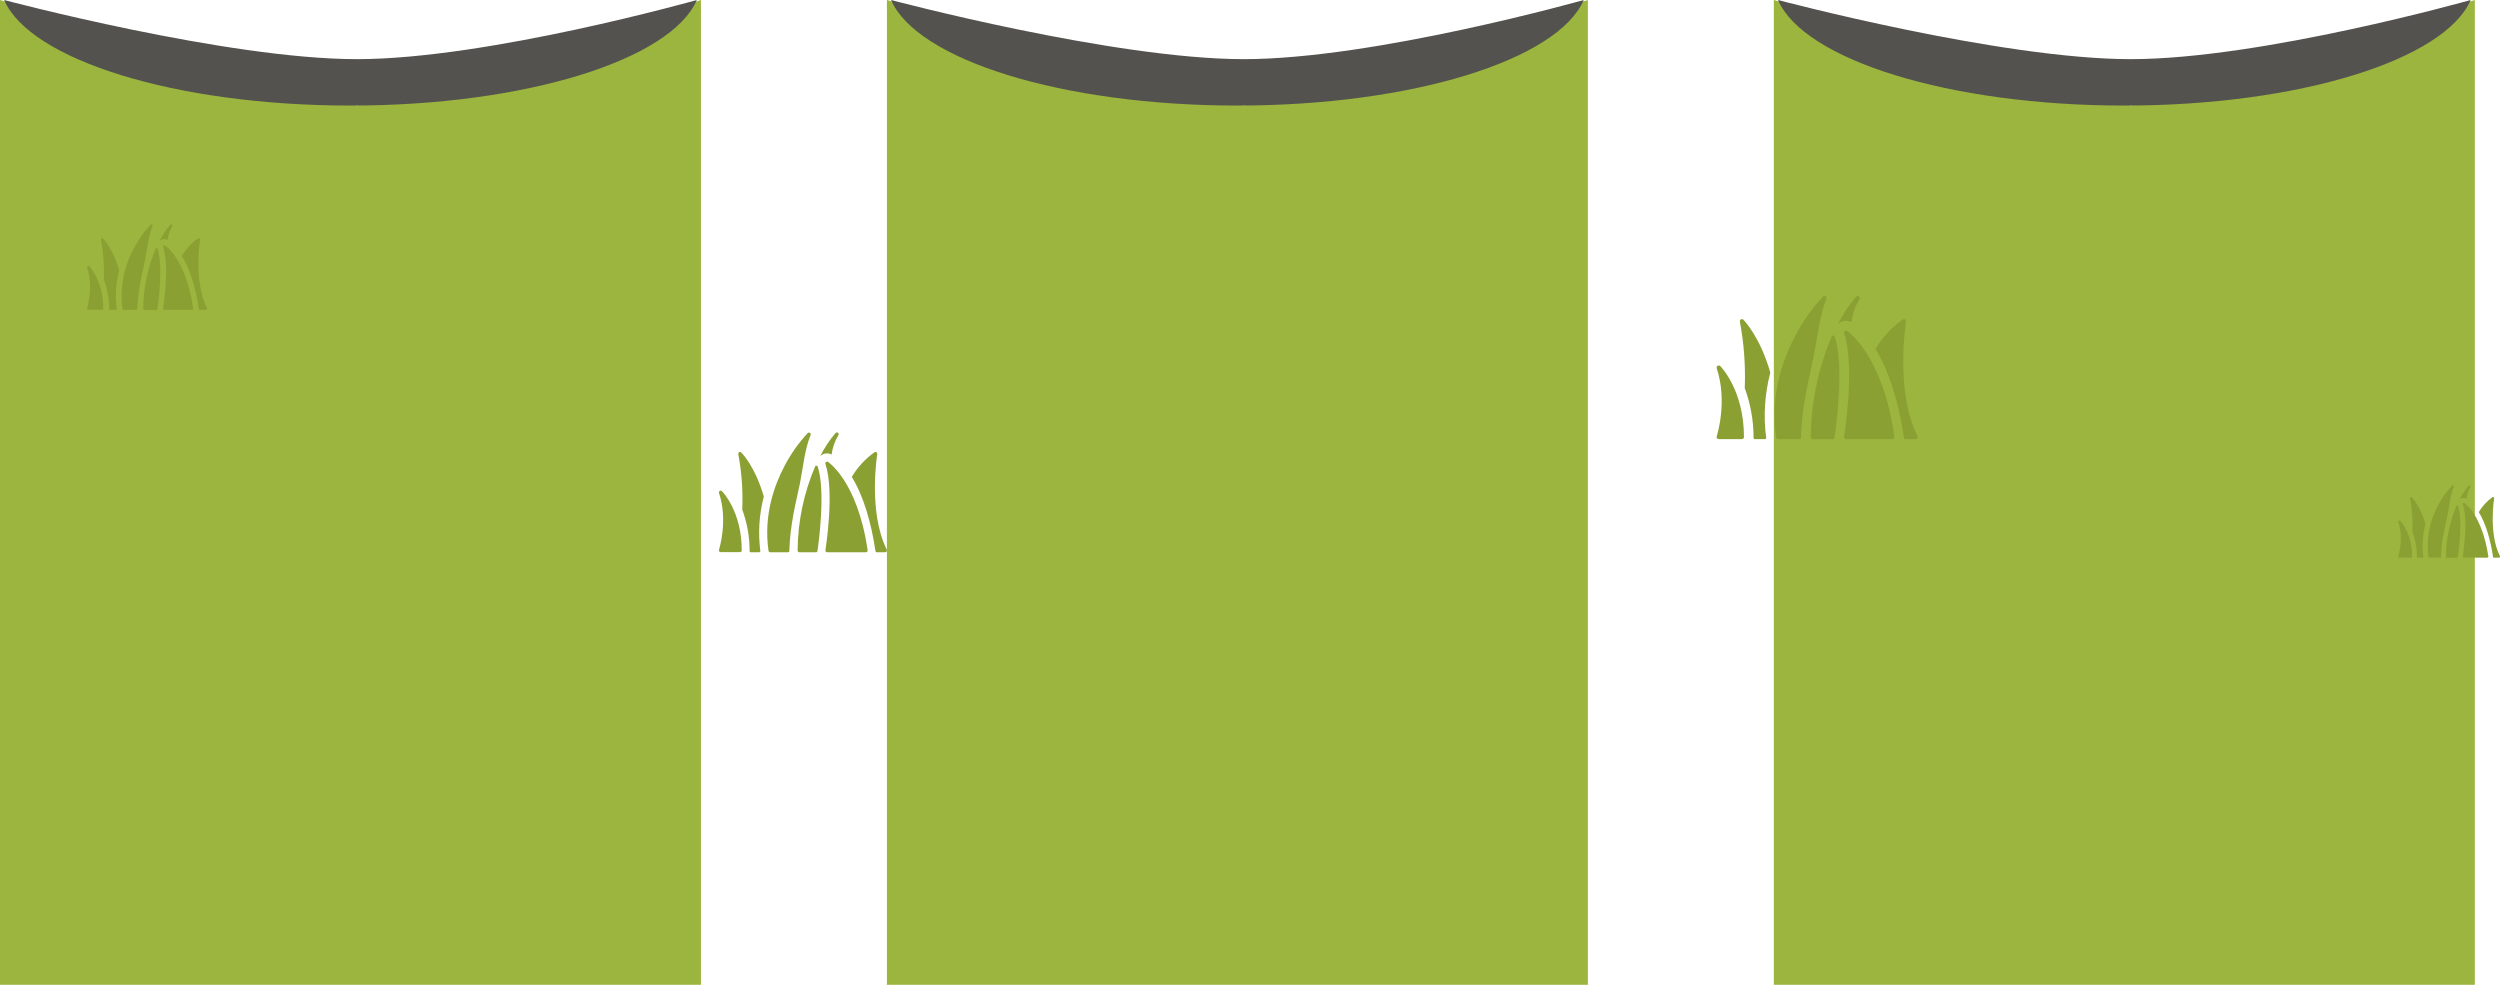
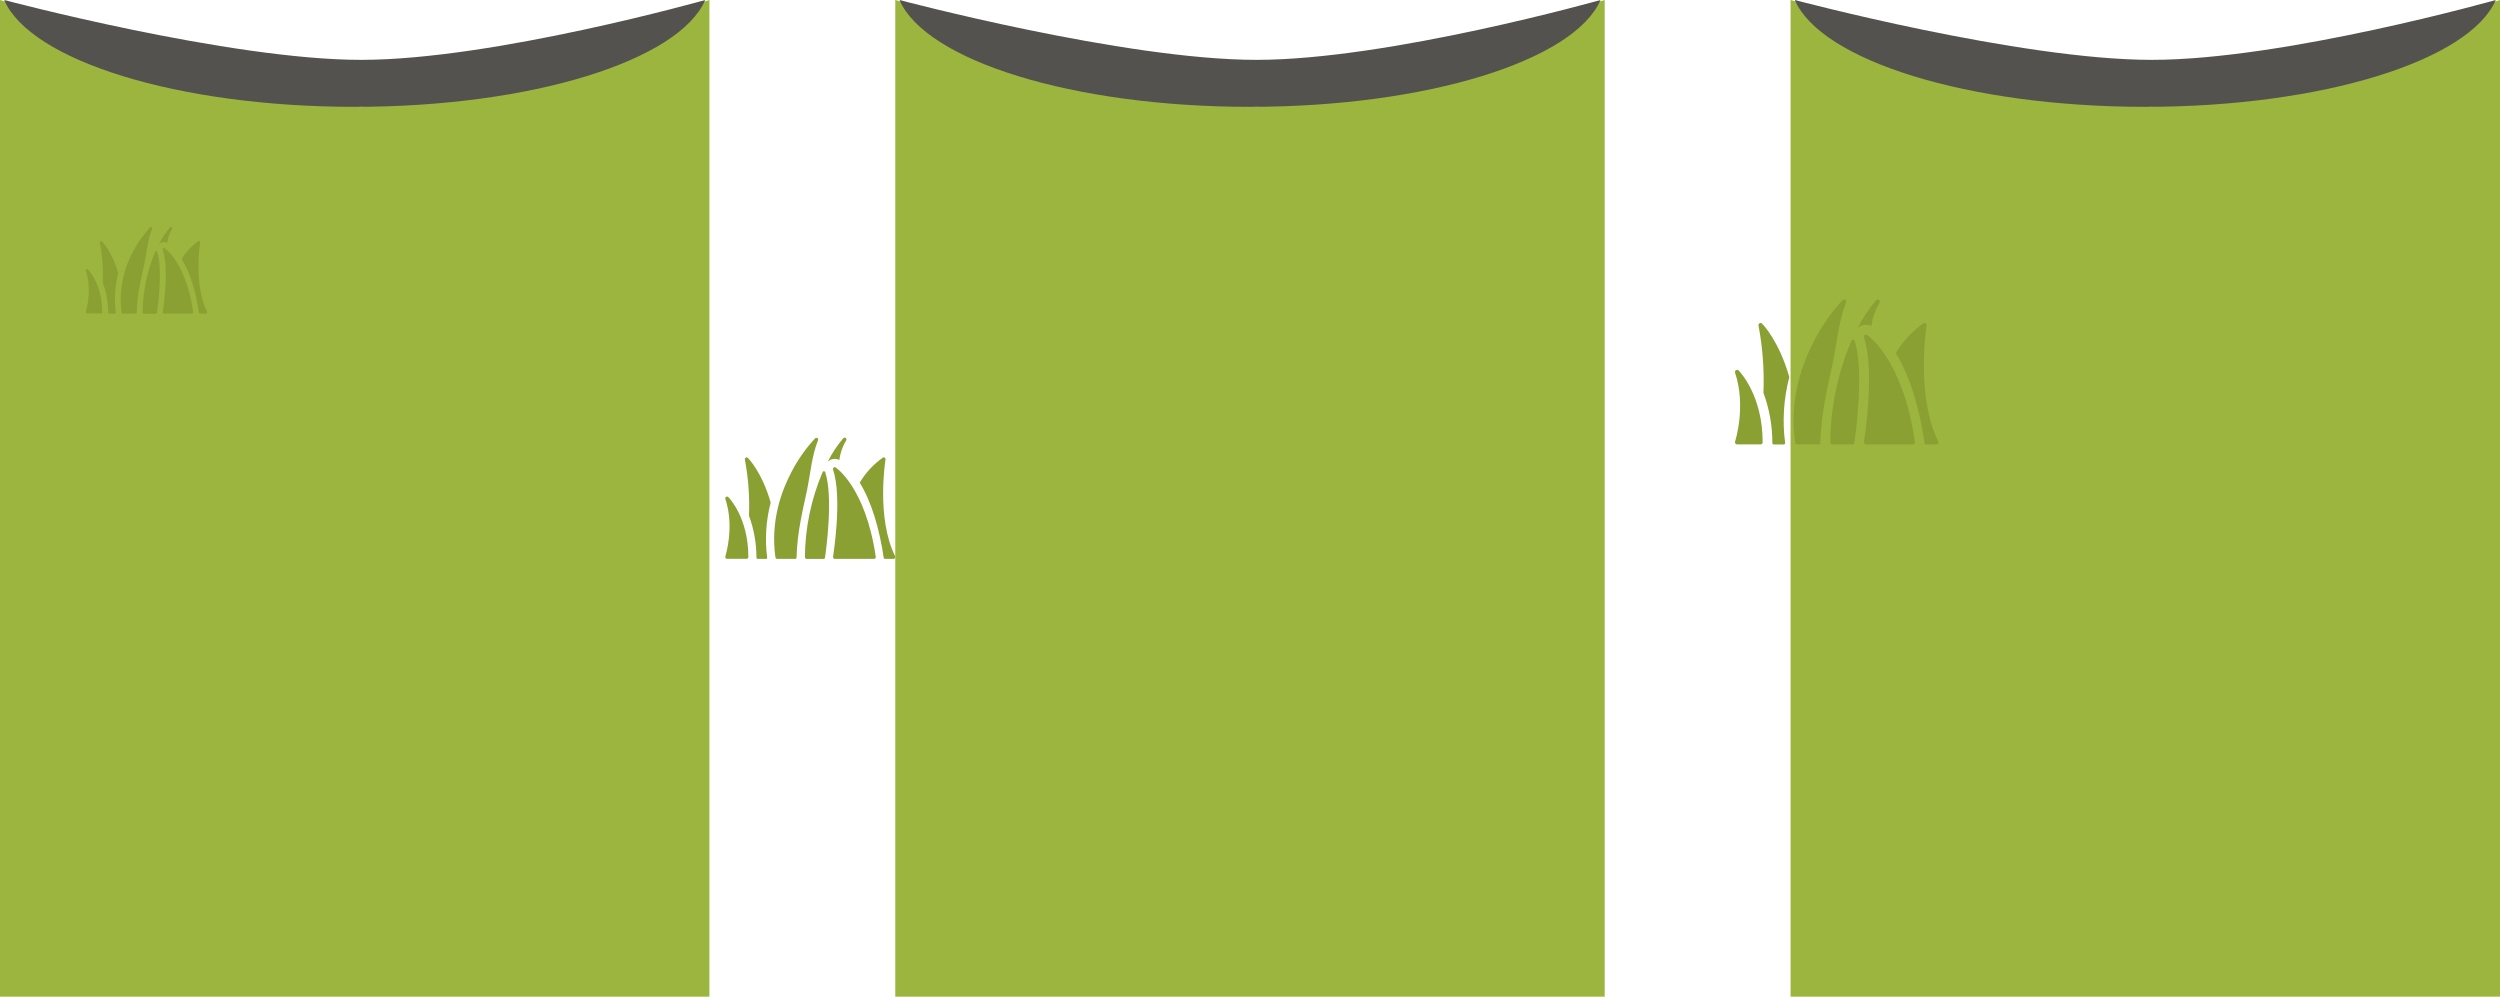
- <svg xmlns="http://www.w3.org/2000/svg" viewBox="0 0 1091.25 429.88">
+ <svg xmlns="http://www.w3.org/2000/svg" viewBox="0 0 1078.26 429.88">
  <defs>
    <style>.cls-1{fill:#9bb53e;}.cls-2{fill:#54524f;}.cls-3{fill:#8ba033;}</style>
  </defs>
  <g id="Layer_2" data-name="Layer 2">
    <g id="Game_play" data-name="Game play">
      <g id="third_foreground" data-name="third foreground">
        <polygon class="cls-1" points="305.97 429.88 0 429.88 0 0 155.78 46.08 305.97 0 305.97 429.88" />
        <path class="cls-2" d="M1.8,0C13.12,26.1,76.5,46.08,153,46.08S292.85,26.1,304.17,0c0,0-91.48,25.82-148.39,25.82S1.8,0,1.8,0Z" />
-         <polygon class="cls-1" points="693.11 429.88 387.14 429.88 387.14 0 542.92 46.08 693.11 0 693.11 429.88" />
-         <path class="cls-2" d="M388.94,0c11.32,26.1,74.7,46.08,151.18,46.08S680,26.1,691.31,0c0,0-91.48,25.82-148.39,25.82S388.94,0,388.94,0Z" />
-         <polygon class="cls-1" points="1080.26 429.88 774.28 429.88 774.28 0 930.07 46.08 1080.26 0 1080.26 429.88" />
-         <path class="cls-2" d="M776.09,0c11.32,26.1,74.7,46.08,151.18,46.08S1067.13,26.1,1078.45,0c0,0-91.48,25.82-148.39,25.82S776.09,0,776.09,0Z" />
-         <path class="cls-3" d="M785.46,191.69a.66.66,0,0,0,.66-.65c.32-13.78,3.63-26,5.51-35.21,1.7-8.41,2.44-17.49,5.6-25.38a.92.92,0,0,0-1.5-1,77.56,77.56,0,0,0-12.17,17.28c-5.25,9.92-11,25.64-8.31,44.16a.92.92,0,0,0,.91.79h9.31Z" />
-         <path class="cls-3" d="M750.21,159.52a.92.92,0,0,0-.87,1.21c4.88,14.64.05,29.59,0,29.74a.92.92,0,0,0,.87,1.21h10.11a.92.92,0,0,0,.92-.92c0-20.36-9.95-30.55-10.38-31A.92.92,0,0,0,750.21,159.52Z" />
-         <path class="cls-3" d="M766,191.69h4.36a.57.57,0,0,0,.57-.65,73.81,73.81,0,0,1,1.77-28.23.58.58,0,0,0,0-.3C768.28,147.07,761.39,140,761,139.57a.92.92,0,0,0-1.55.83,128.89,128.89,0,0,1,2.14,28.83.55.55,0,0,0,0,.22,62.32,62.32,0,0,1,3.84,21.67A.57.57,0,0,0,766,191.69Z" />
-         <path class="cls-3" d="M814.79,154.23c-4.47-7-8.3-9.61-8.46-9.72a.92.92,0,0,0-1.38,1.06c4.93,14.79,0,44.75,0,45.05a.92.92,0,0,0,.91,1.07H826a.92.92,0,0,0,.91-1C824.31,172.18,818.88,160.65,814.79,154.23Z" />
-         <path class="cls-3" d="M808.16,140.63a26,26,0,0,1,3.48-10,.92.92,0,0,0-1.44-1.14,59.79,59.79,0,0,0-8,12.06,5.15,5.15,0,0,1,6-.91Z" />
-         <path class="cls-3" d="M831.07,191.07a.72.72,0,0,0,.71.62h4.36a.92.92,0,0,0,.82-.51,1,1,0,0,0,0-.86c-9.83-19.72-5-49.65-5-49.95a.92.92,0,0,0-1.42-.92,42,42,0,0,0-11.91,12.91C824.72,162,828.88,176.1,831.07,191.07Z" />
-         <path class="cls-3" d="M800.08,191.69a.7.7,0,0,0,.69-.59c.64-4.36,4.34-31.48.11-44.17v0a.7.7,0,0,0-1.3-.08,113.87,113.87,0,0,0-9.16,43.93.92.92,0,0,0,.92.93h8.76Z" />
-         <path class="cls-3" d="M344,241.05a.55.55,0,0,0,.55-.54c.27-11.51,3-21.7,4.6-29.42,1.42-7,2-14.62,4.68-21.21a.77.77,0,0,0-1.26-.83,64.81,64.81,0,0,0-10.17,14.44c-4.39,8.29-9.16,21.42-6.95,36.9a.77.77,0,0,0,.76.66H344Z" />
-         <path class="cls-3" d="M314.57,214.17a.77.77,0,0,0-.73,1c4.08,12.23,0,24.73,0,24.85a.77.77,0,0,0,.73,1H323a.77.77,0,0,0,.77-.77c0-17-8.31-25.53-8.67-25.89A.77.77,0,0,0,314.57,214.17Z" />
-         <path class="cls-3" d="M327.77,241.05h3.65a.48.48,0,0,0,.47-.55,61.68,61.68,0,0,1,1.48-23.59.48.48,0,0,0,0-.25c-3.7-12.89-9.45-18.81-9.81-19.16a.77.77,0,0,0-1.3.69A107.7,107.7,0,0,1,324,222.28a.46.46,0,0,0,0,.19,52.08,52.08,0,0,1,3.21,18.11A.48.48,0,0,0,327.77,241.05Z" />
-         <path class="cls-3" d="M368.53,209.75c-3.73-5.86-6.94-8-7.07-8.12a.77.77,0,0,0-1.16.88c4.12,12.36,0,37.4,0,37.65a.77.77,0,0,0,.76.89h16.9a.77.77,0,0,0,.76-.88C376.49,224.75,371.95,215.12,368.53,209.75Z" />
-         <path class="cls-3" d="M363,198.39a21.74,21.74,0,0,1,2.9-8.36.77.77,0,0,0-1.2-1A50,50,0,0,0,358,199.15a4.31,4.31,0,0,1,5-.76Z" />
-         <path class="cls-3" d="M382.14,240.54a.6.6,0,0,0,.59.51h3.65a.76.76,0,0,0,.69-.43.81.81,0,0,0,0-.72c-8.22-16.48-4.18-41.49-4.14-41.74a.77.77,0,0,0-1.18-.77,35.06,35.06,0,0,0-9.95,10.79C376.83,216.27,380.3,228,382.14,240.54Z" />
-         <path class="cls-3" d="M356.24,241.05a.58.58,0,0,0,.58-.5c.53-3.64,3.63-26.3.09-36.91v0a.58.58,0,0,0-1.09-.06,95.15,95.15,0,0,0-7.66,36.71.77.77,0,0,0,.77.78h7.32Z" />
-         <path class="cls-3" d="M59.57,135.25a.39.39,0,0,0,.39-.39c.19-8.22,2.17-15.5,3.29-21,1-5,1.46-10.44,3.34-15.15a.55.55,0,0,0-.9-.59,46.3,46.3,0,0,0-7.26,10.31,43.44,43.44,0,0,0-5,26.36.55.55,0,0,0,.54.47h5.56Z" />
-         <path class="cls-3" d="M38.53,116a.55.55,0,0,0-.52.72c2.91,8.74,0,17.67,0,17.75a.55.55,0,0,0,.52.73h6a.55.55,0,0,0,.55-.55c0-12.15-5.94-18.23-6.2-18.49A.55.55,0,0,0,38.53,116Z" />
-         <path class="cls-3" d="M48,135.25h2.6a.34.34,0,0,0,.34-.39A44.06,44.06,0,0,1,52,118a.34.34,0,0,0,0-.18c-2.64-9.21-6.75-13.44-7-13.69a.55.55,0,0,0-.93.5,76.94,76.94,0,0,1,1.28,17.21.33.33,0,0,0,0,.13,37.2,37.2,0,0,1,2.29,12.93A.34.34,0,0,0,48,135.25Z" />
-         <path class="cls-3" d="M77.08,112.89a20.31,20.31,0,0,0-5.05-5.8.55.55,0,0,0-.83.63c2.94,8.83,0,26.71,0,26.89a.55.55,0,0,0,.54.64H83.79a.55.55,0,0,0,.54-.63C82.76,123.6,79.52,116.72,77.08,112.89Z" />
-         <path class="cls-3" d="M73.12,104.77a15.53,15.53,0,0,1,2.07-6,.55.55,0,0,0-.86-.68,35.69,35.69,0,0,0-4.78,7.2,3.08,3.08,0,0,1,3.56-.55Z" />
-         <path class="cls-3" d="M86.8,134.88a.43.43,0,0,0,.42.37h2.6a.55.55,0,0,0,.49-.31.58.58,0,0,0,0-.51c-5.87-11.77-3-29.64-3-29.82a.55.55,0,0,0-.85-.55,25,25,0,0,0-7.11,7.71C83,117.54,85.49,125.94,86.8,134.88Z" />
-         <path class="cls-3" d="M68.3,135.25a.42.42,0,0,0,.41-.35c.38-2.6,2.59-18.79.06-26.37h0a.42.42,0,0,0-.78,0,68,68,0,0,0-5.47,26.22.55.55,0,0,0,.55.56H68.3Z" />
-         <path class="cls-3" d="M1065.14,243.43a.33.33,0,0,0,.33-.33c.16-7,1.84-13.14,2.79-17.82.86-4.26,1.24-8.85,2.83-12.84a.47.47,0,0,0-.76-.5,39.25,39.25,0,0,0-6.16,8.75A36.83,36.83,0,0,0,1060,243a.47.47,0,0,0,.46.4h4.71Z" />
-         <path class="cls-3" d="M1047.3,227.15a.47.47,0,0,0-.44.61c2.47,7.41,0,15,0,15.05a.47.47,0,0,0,.44.61h5.12a.47.47,0,0,0,.47-.47c0-10.3-5-15.46-5.25-15.68A.46.46,0,0,0,1047.3,227.15Z" />
-         <path class="cls-3" d="M1055.29,243.43h2.21a.29.29,0,0,0,.29-.33,37.35,37.35,0,0,1,.9-14.29.29.29,0,0,0,0-.15c-2.24-7.81-5.72-11.39-5.94-11.61a.47.47,0,0,0-.78.42,65.23,65.23,0,0,1,1.08,14.59.28.28,0,0,0,0,.11,31.54,31.54,0,0,1,1.95,11A.29.29,0,0,0,1055.29,243.43Z" />
-         <path class="cls-3" d="M1080,224.47a17.22,17.22,0,0,0-4.28-4.92.47.47,0,0,0-.7.53c2.49,7.48,0,22.65,0,22.8a.47.47,0,0,0,.46.54h10.23a.46.46,0,0,0,.46-.53C1084.8,233.55,1082,227.72,1080,224.47Z" />
-         <path class="cls-3" d="M1076.62,217.59a13.17,13.17,0,0,1,1.76-5.06.47.47,0,0,0-.73-.58,30.26,30.26,0,0,0-4.05,6.1l.24-.21A2.64,2.64,0,0,1,1076.62,217.59Z" />
-         <path class="cls-3" d="M1088.22,243.12a.36.36,0,0,0,.36.31h2.21a.46.46,0,0,0,.42-.26.49.49,0,0,0,0-.43c-5-10-2.53-25.13-2.51-25.28a.47.47,0,0,0-.72-.46,21.23,21.23,0,0,0-6,6.53C1085,228.42,1087.11,235.54,1088.22,243.12Z" />
-         <path class="cls-3" d="M1072.53,243.43a.35.35,0,0,0,.35-.3c.32-2.21,2.2-15.93.05-22.35h0a.35.35,0,0,0-.66,0,57.63,57.63,0,0,0-4.64,22.23.47.47,0,0,0,.47.47h4.43Z" />
+         <polygon class="cls-1" points="692.11 429.88 386.14 429.88 386.14 0 541.93 46.08 692.11 0 692.11 429.88" />
+         <path class="cls-2" d="M387.94,0c11.32,26.1,74.7,46.08,151.18,46.08S679,26.1,690.31,0c0,0-91.48,25.82-148.39,25.82S387.94,0,387.94,0Z" />
+         <polygon class="cls-1" points="1078.26 429.88 772.28 429.88 772.28 0 928.07 46.08 1078.26 0 1078.26 429.88" />
+         <path class="cls-2" d="M774.09,0c11.32,26.1,74.7,46.08,151.18,46.08S1065.13,26.1,1076.45,0c0,0-91.48,25.82-148.39,25.82S774.09,0,774.09,0Z" />
+         <path class="cls-3" d="M784.47,191.69a.66.66,0,0,0,.66-.65c.32-13.78,3.63-26,5.51-35.21,1.7-8.41,2.44-17.49,5.6-25.38a.92.92,0,0,0-1.5-1,77.56,77.56,0,0,0-12.17,17.28c-5.25,9.92-11,25.64-8.31,44.16a.92.92,0,0,0,.91.79h9.31Z" />
+         <path class="cls-3" d="M749.21,159.52a.92.92,0,0,0-.87,1.21c4.88,14.64.05,29.59,0,29.74a.92.92,0,0,0,.87,1.21h10.11a.92.92,0,0,0,.92-.92c0-20.36-9.95-30.55-10.38-31A.92.92,0,0,0,749.21,159.52Z" />
+         <path class="cls-3" d="M765,191.69h4.36a.57.57,0,0,0,.57-.65,73.81,73.81,0,0,1,1.77-28.23.58.58,0,0,0,0-.3C767.28,147.07,760.4,140,760,139.57a.92.92,0,0,0-1.55.83,128.89,128.89,0,0,1,2.14,28.83.55.55,0,0,0,0,.22,62.32,62.32,0,0,1,3.84,21.67A.57.57,0,0,0,765,191.69Z" />
+         <path class="cls-3" d="M813.79,154.23c-4.47-7-8.3-9.61-8.46-9.72a.92.92,0,0,0-1.38,1.06c4.93,14.79,0,44.75,0,45.05a.92.92,0,0,0,.91,1.07H825a.92.92,0,0,0,.91-1C823.31,172.18,817.88,160.65,813.79,154.23Z" />
+         <path class="cls-3" d="M807.16,140.63a26,26,0,0,1,3.48-10,.92.92,0,0,0-1.44-1.14,59.79,59.79,0,0,0-8,12.06,5.15,5.15,0,0,1,6-.91Z" />
+         <path class="cls-3" d="M830.07,191.07a.72.72,0,0,0,.71.62h4.36a.92.92,0,0,0,.82-.51,1,1,0,0,0,0-.86c-9.83-19.72-5-49.65-5-49.95a.92.92,0,0,0-1.42-.92,42,42,0,0,0-11.91,12.91C823.72,162,827.88,176.1,830.07,191.07Z" />
+         <path class="cls-3" d="M799.08,191.69a.7.7,0,0,0,.69-.59c.64-4.36,4.34-31.48.11-44.17v0a.7.7,0,0,0-1.3-.08,113.87,113.87,0,0,0-9.16,43.93.92.92,0,0,0,.92.93h8.76Z" />
+         <path class="cls-3" d="M343,241.05a.55.55,0,0,0,.55-.54c.27-11.51,3-21.7,4.6-29.42,1.42-7,2-14.62,4.68-21.21a.77.77,0,0,0-1.26-.83,64.81,64.81,0,0,0-10.17,14.44c-4.39,8.29-9.16,21.42-6.95,36.9a.77.77,0,0,0,.76.66H343Z" />
+         <path class="cls-3" d="M313.57,214.17a.77.77,0,0,0-.73,1c4.08,12.23,0,24.73,0,24.85a.77.77,0,0,0,.73,1H322a.77.77,0,0,0,.77-.77c0-17-8.31-25.53-8.67-25.89A.77.77,0,0,0,313.57,214.17Z" />
+         <path class="cls-3" d="M326.77,241.05h3.65a.48.48,0,0,0,.47-.55,61.68,61.68,0,0,1,1.48-23.59.48.48,0,0,0,0-.25c-3.7-12.89-9.45-18.81-9.81-19.16a.77.77,0,0,0-1.3.69,107.7,107.7,0,0,1,1.79,24.09.46.46,0,0,0,0,.19,52.08,52.08,0,0,1,3.21,18.11A.48.48,0,0,0,326.77,241.05Z" />
+         <path class="cls-3" d="M367.53,209.75c-3.73-5.86-6.94-8-7.07-8.12a.77.77,0,0,0-1.16.88c4.12,12.36,0,37.4,0,37.65a.77.77,0,0,0,.76.89h16.9a.77.77,0,0,0,.76-.88C375.49,224.75,370.95,215.12,367.53,209.75Z" />
+         <path class="cls-3" d="M362,198.39a21.74,21.74,0,0,1,2.9-8.36.77.77,0,0,0-1.2-1A50,50,0,0,0,357,199.15a4.31,4.31,0,0,1,5-.76Z" />
+         <path class="cls-3" d="M381.14,240.54a.6.6,0,0,0,.59.51h3.65a.76.76,0,0,0,.69-.43.81.81,0,0,0,0-.72c-8.22-16.48-4.18-41.49-4.14-41.74a.77.77,0,0,0-1.18-.77,35.06,35.06,0,0,0-9.95,10.79C375.83,216.27,379.3,228,381.14,240.54Z" />
+         <path class="cls-3" d="M355.24,241.05a.58.58,0,0,0,.58-.5c.53-3.64,3.63-26.3.09-36.91v0a.58.58,0,0,0-1.09-.06,95.15,95.15,0,0,0-7.66,36.71.77.77,0,0,0,.77.78h7.32Z" />
+         <path class="cls-3" d="M58.57,135.25a.39.39,0,0,0,.39-.39c.19-8.22,2.17-15.5,3.29-21,1-5,1.46-10.44,3.34-15.15a.55.55,0,0,0-.9-.59,46.3,46.3,0,0,0-7.26,10.31,43.44,43.44,0,0,0-5,26.36.55.55,0,0,0,.54.47h5.56Z" />
+         <path class="cls-3" d="M37.53,116a.55.55,0,0,0-.52.72c2.91,8.74,0,17.67,0,17.75a.55.55,0,0,0,.52.73h6a.55.55,0,0,0,.55-.55c0-12.15-5.94-18.23-6.2-18.49A.55.55,0,0,0,37.53,116Z" />
+         <path class="cls-3" d="M47,135.25h2.6a.34.34,0,0,0,.34-.39A44.06,44.06,0,0,1,51,118a.34.34,0,0,0,0-.18c-2.64-9.21-6.75-13.44-7-13.69a.55.55,0,0,0-.93.5,76.94,76.94,0,0,1,1.28,17.21.33.33,0,0,0,0,.13,37.2,37.2,0,0,1,2.29,12.93A.34.34,0,0,0,47,135.25Z" />
+         <path class="cls-3" d="M76.08,112.89a20.31,20.31,0,0,0-5.05-5.8.55.55,0,0,0-.83.63c2.94,8.83,0,26.71,0,26.89a.55.55,0,0,0,.54.64H82.79a.55.55,0,0,0,.54-.63C81.76,123.6,78.52,116.72,76.08,112.89Z" />
+         <path class="cls-3" d="M72.12,104.77a15.53,15.53,0,0,1,2.07-6,.55.55,0,0,0-.86-.68,35.69,35.69,0,0,0-4.78,7.2,3.08,3.08,0,0,1,3.56-.55Z" />
+         <path class="cls-3" d="M85.8,134.88a.43.43,0,0,0,.42.37h2.6a.55.55,0,0,0,.49-.31.58.58,0,0,0,0-.51c-5.87-11.77-3-29.64-3-29.82a.55.55,0,0,0-.85-.55,25,25,0,0,0-7.11,7.71C82,117.54,84.49,125.94,85.8,134.88Z" />
+         <path class="cls-3" d="M67.3,135.25a.42.42,0,0,0,.41-.35c.38-2.6,2.59-18.79.06-26.37h0a.42.42,0,0,0-.78,0,68,68,0,0,0-5.47,26.22.55.55,0,0,0,.55.56H67.3Z" />
      </g>
    </g>
  </g>
</svg>
